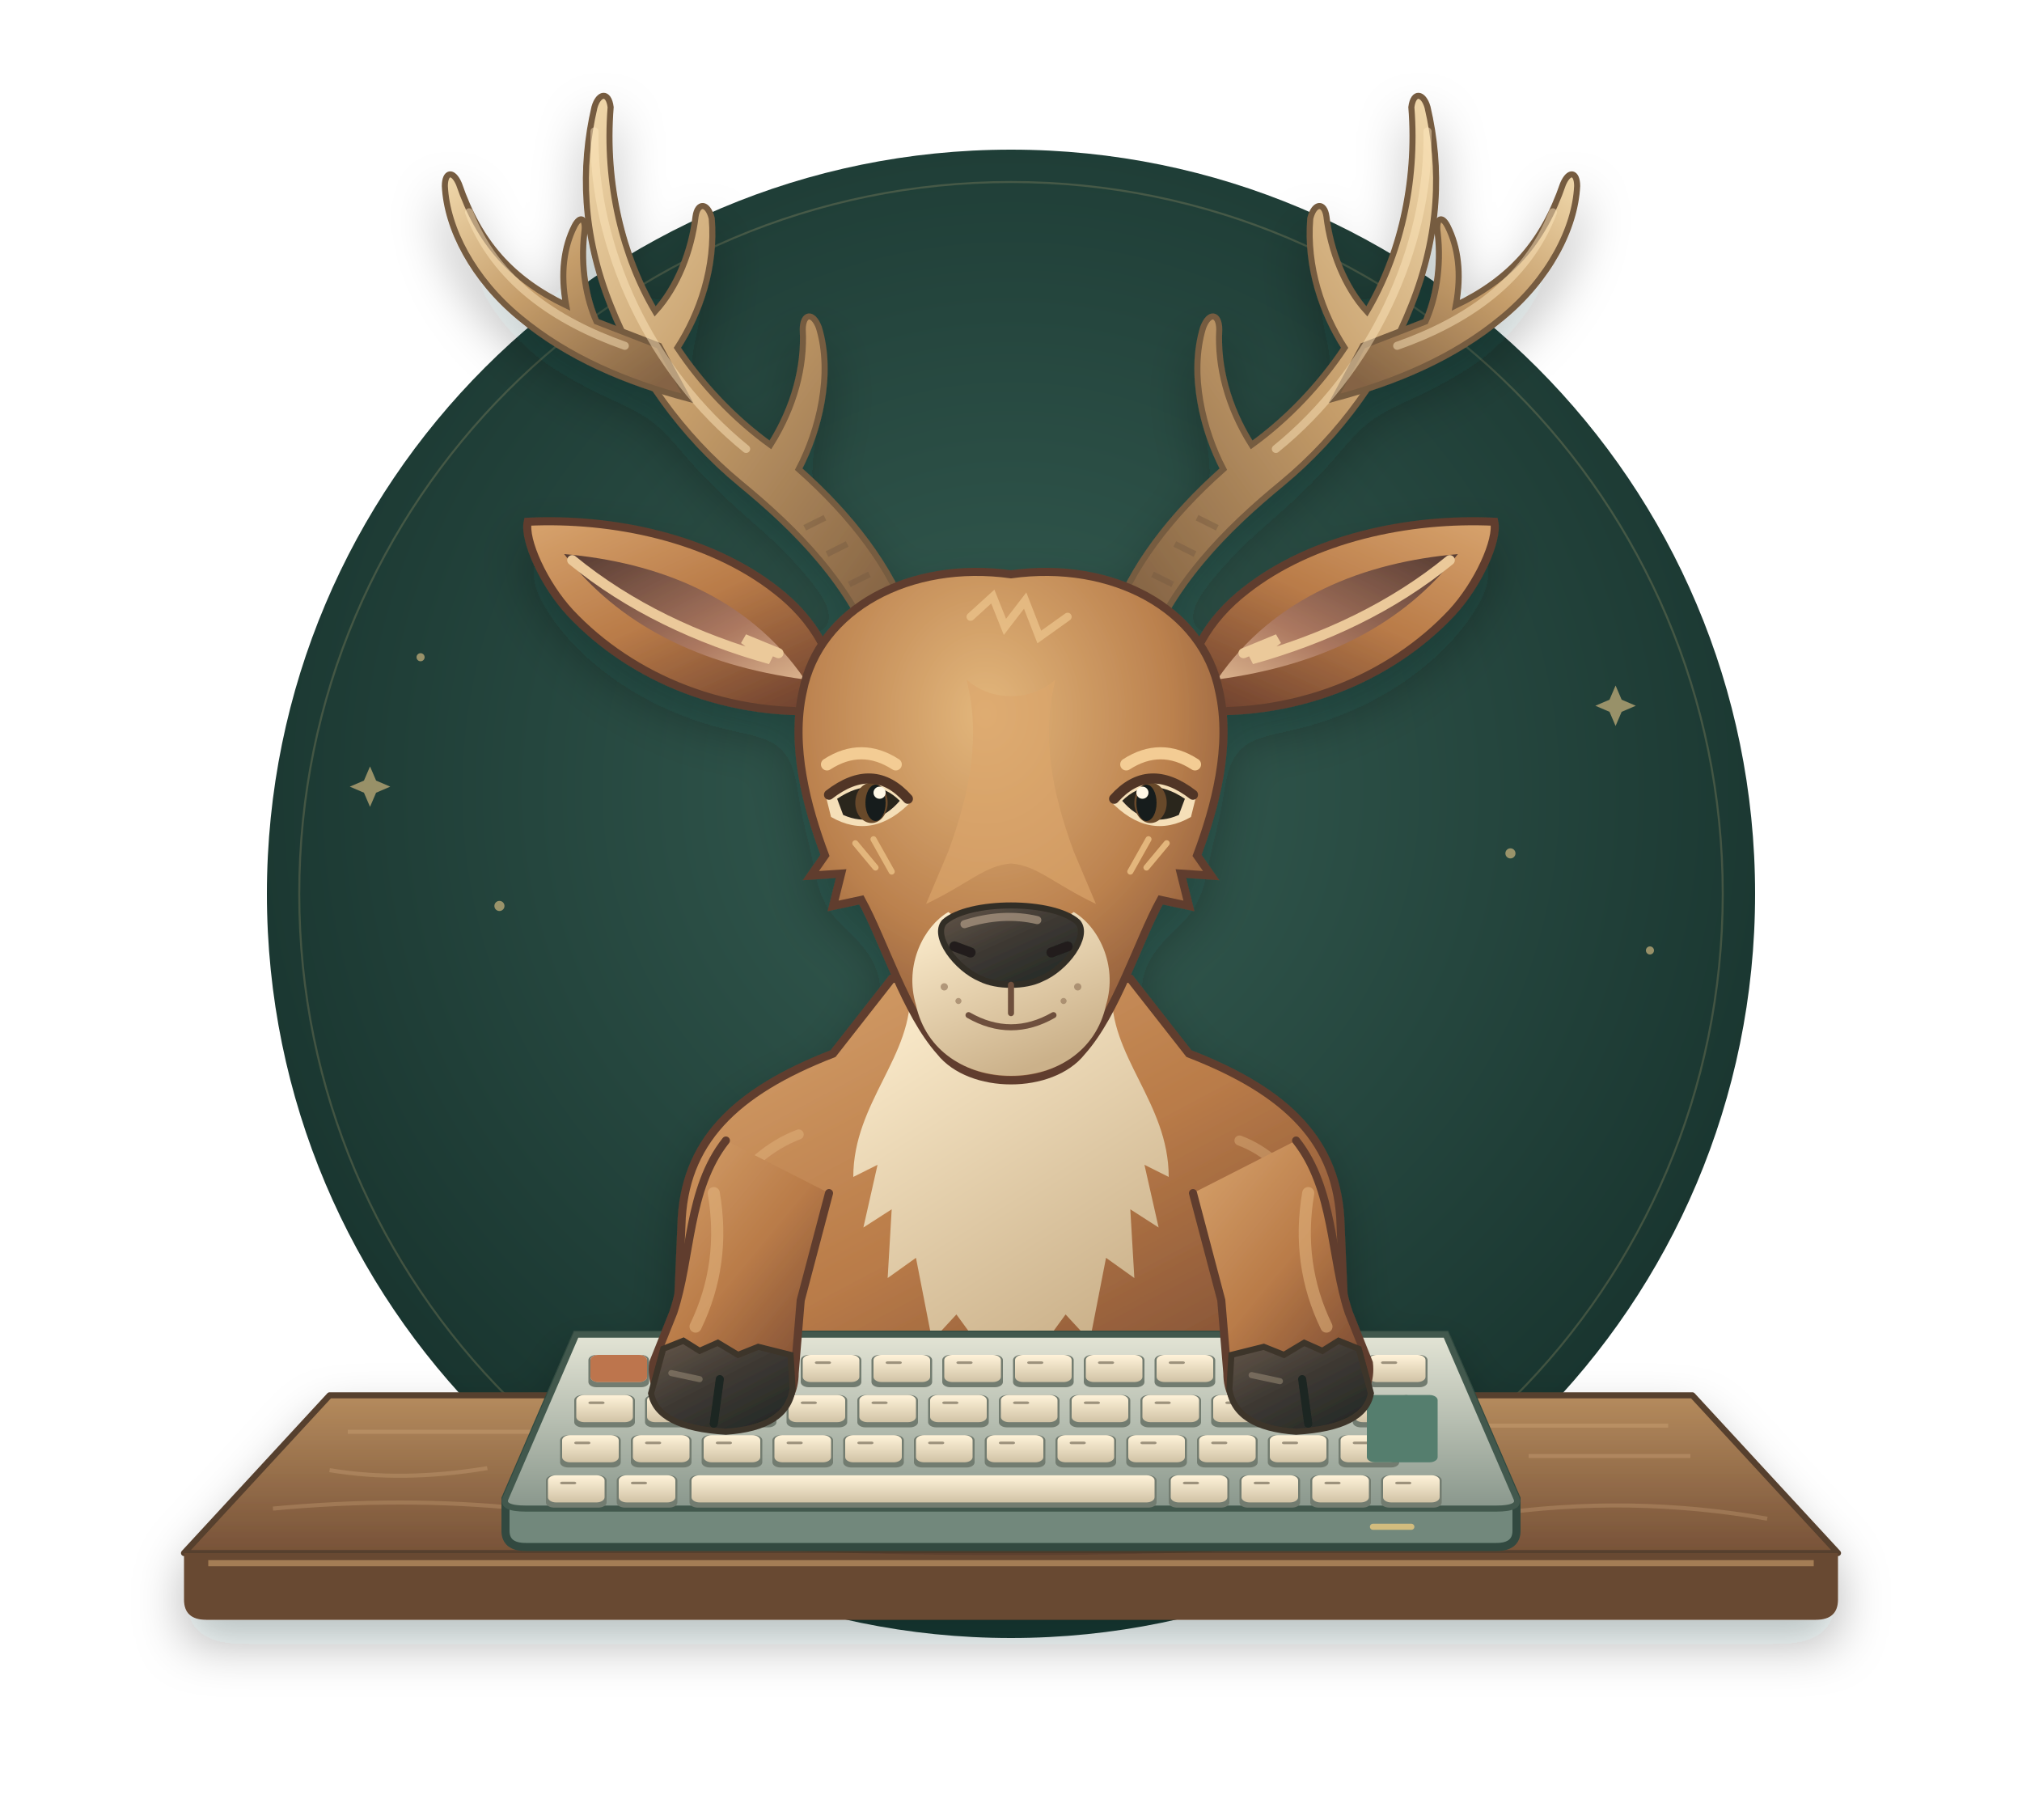
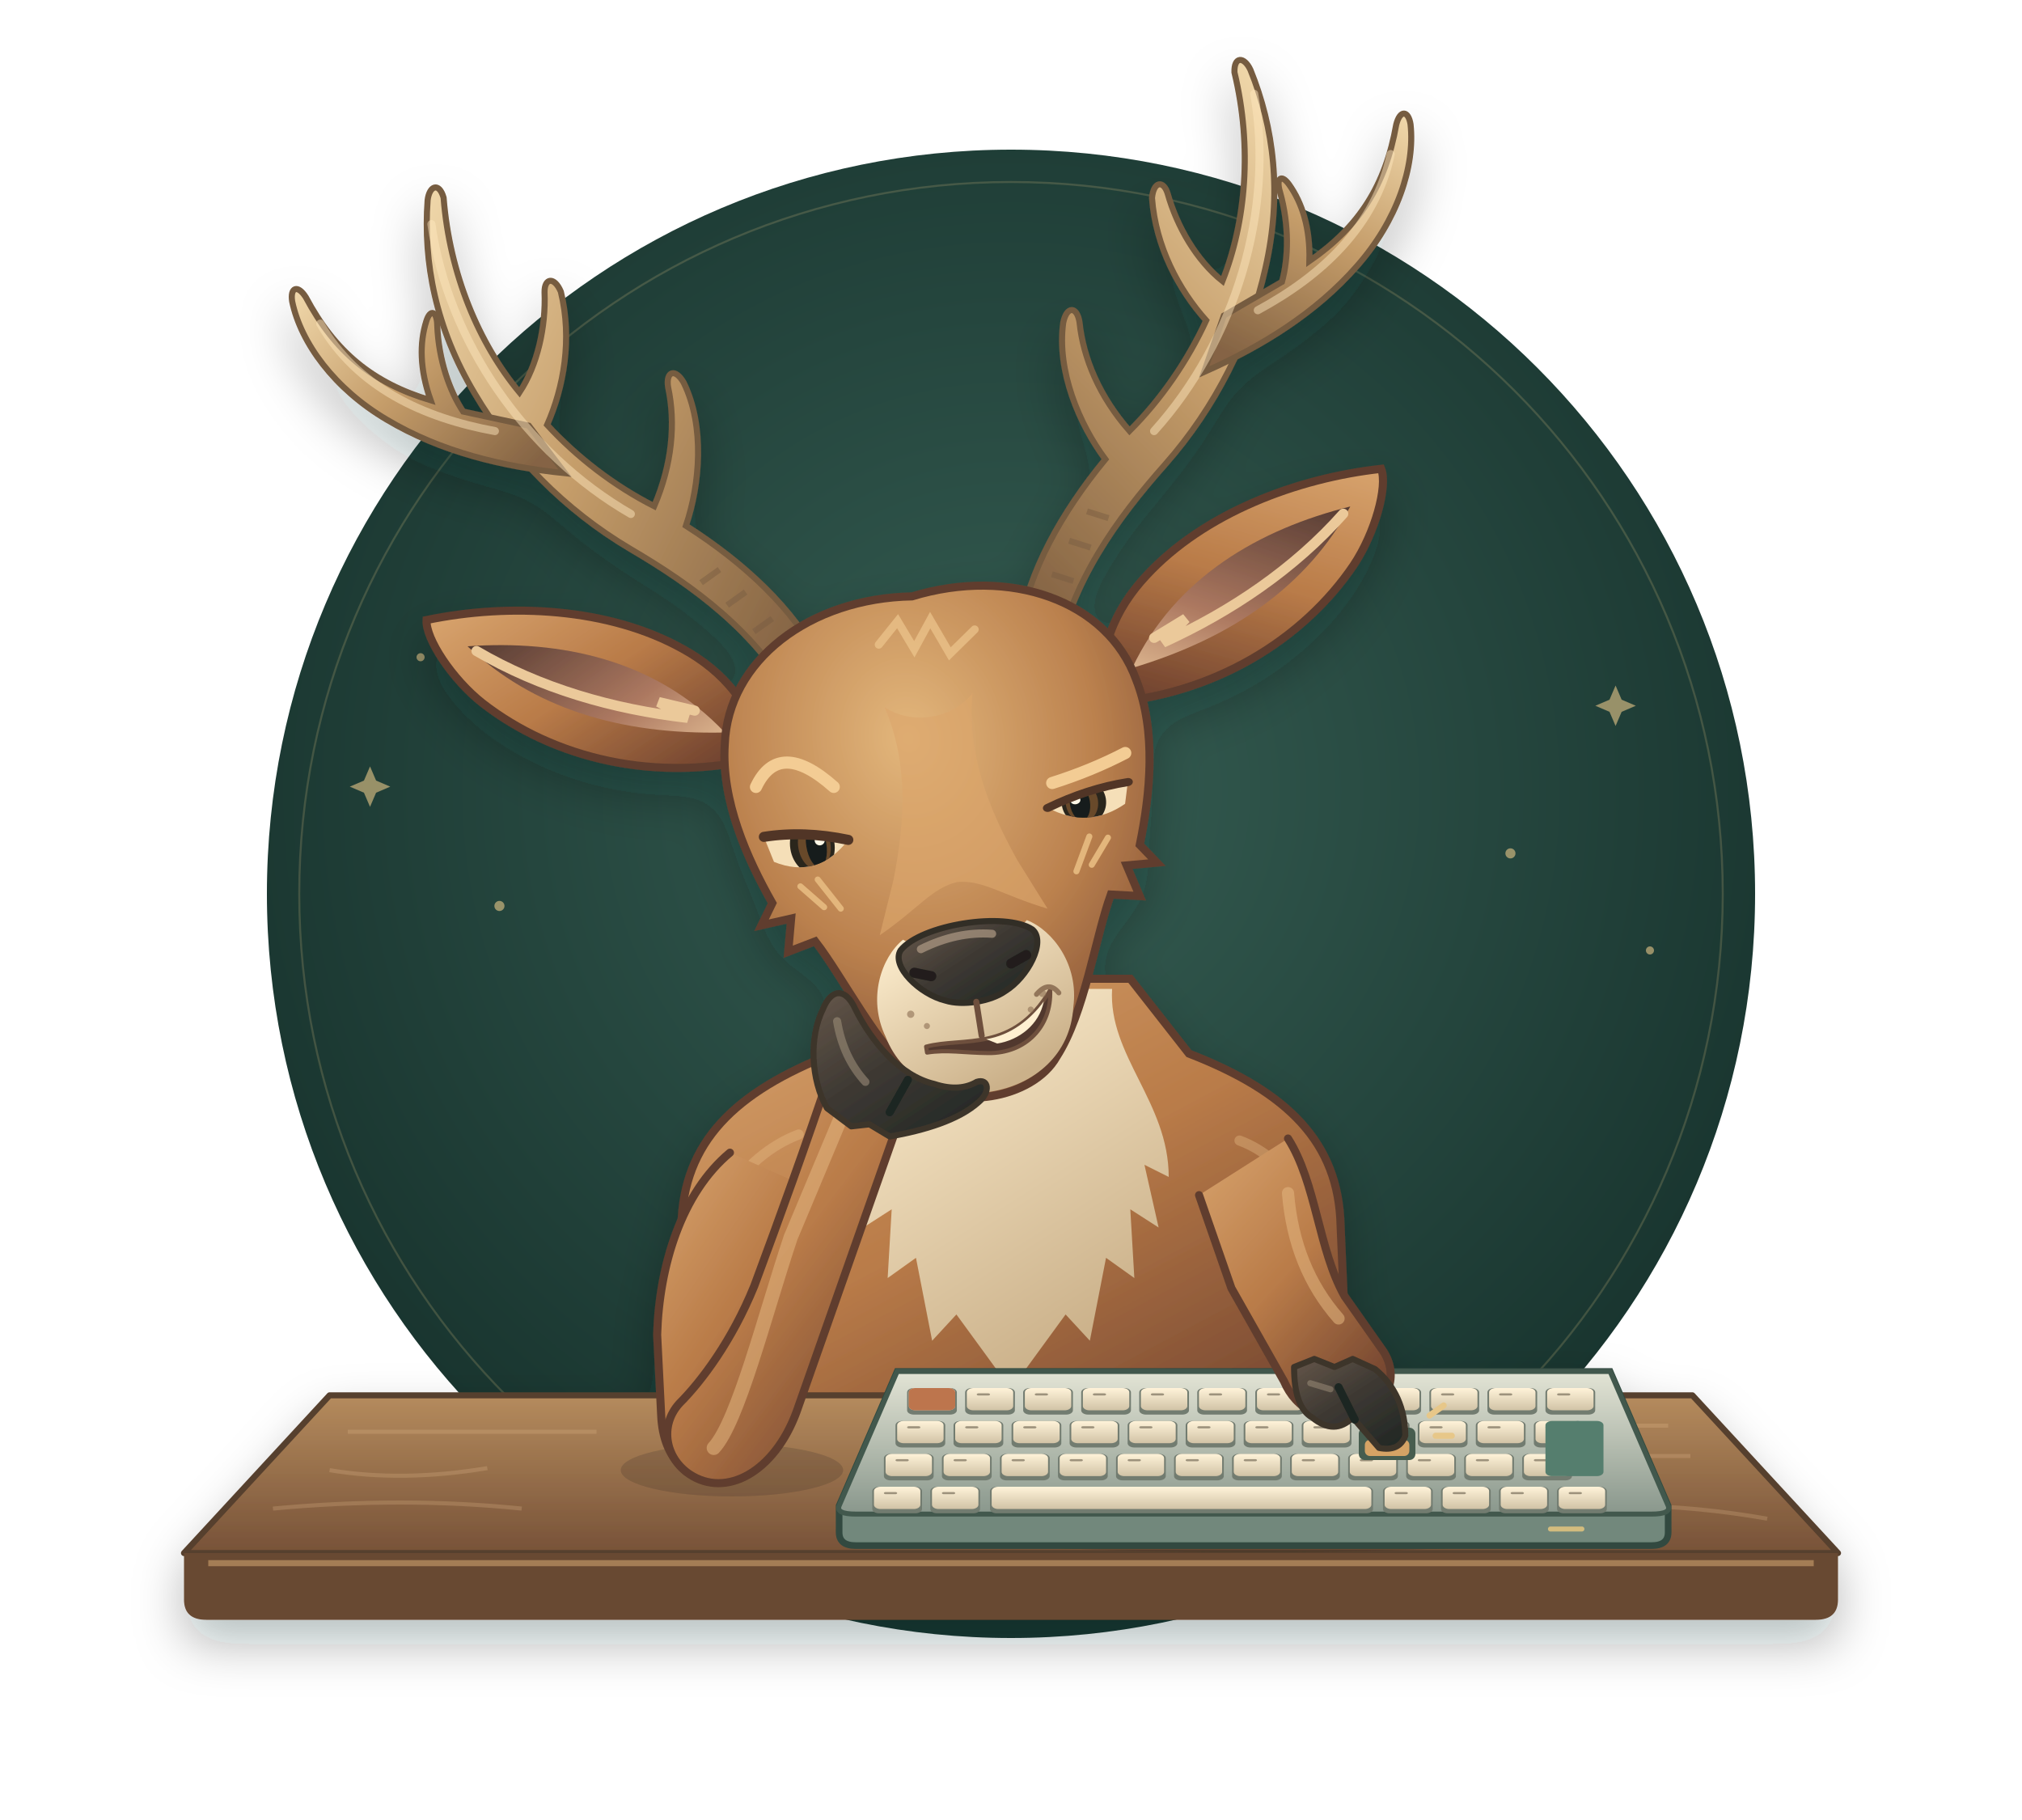
<svg xmlns="http://www.w3.org/2000/svg" width="1200" height="1080" viewBox="0 0 1000 900" role="img" aria-labelledby="title description">
  <defs>
    <radialGradient id="backdrop" cx="50%" cy="43%" r="65%">
      <stop stop-color="#365e53" />
      <stop offset="1" stop-color="#142e29" />
    </radialGradient>
    <linearGradient id="antler" x1="0" y1="0" x2=".8" y2="1">
      <stop stop-color="#f1d9ac" />
      <stop offset=".5" stop-color="#c49c69" />
      <stop offset="1" stop-color="#856444" />
    </linearGradient>
    <linearGradient id="coat" x1=".1" y1="0" x2=".85" y2="1">
      <stop stop-color="#d5a06a" />
      <stop offset=".48" stop-color="#b97b48" />
      <stop offset="1" stop-color="#71432f" />
    </linearGradient>
    <radialGradient id="face" cx="44%" cy="28%" r="80%">
      <stop stop-color="#e3b77c" />
      <stop offset=".55" stop-color="#bb814e" />
      <stop offset="1" stop-color="#774730" />
    </radialGradient>
    <linearGradient id="cream" x1="0" y1="0" x2=".5" y2="1">
      <stop stop-color="#fff0d1" />
      <stop offset="1" stop-color="#cbb18a" />
    </linearGradient>
    <linearGradient id="ear" x1="0" y1="0" x2="1" y2="1">
      <stop stop-color="#563b32" />
      <stop offset=".65" stop-color="#ac7860" />
      <stop offset="1" stop-color="#dab28c" />
    </linearGradient>
    <linearGradient id="hoof" x1="0" y1="0" x2=".8" y2="1">
      <stop stop-color="#65574a" />
      <stop offset=".5" stop-color="#3e3933" />
      <stop offset="1" stop-color="#242926" />
    </linearGradient>
    <linearGradient id="wood" x1="0" y1="0" x2="0" y2="1">
      <stop stop-color="#b58b5d" />
      <stop offset="1" stop-color="#775238" />
    </linearGradient>
    <linearGradient id="case" x1="0" y1="0" x2="0" y2="1">
      <stop stop-color="#e3e4d5" />
      <stop offset="1" stop-color="#89978c" />
    </linearGradient>
    <linearGradient id="key" x1="0" y1="0" x2="0" y2="1">
      <stop stop-color="#fff3d9" />
      <stop offset="1" stop-color="#d1c3a6" />
    </linearGradient>
    <filter id="shadow" x="-30%" y="-30%" width="160%" height="170%">
      <feDropShadow dx="0" dy="12" stdDeviation="12" flood-color="#061c17" flood-opacity=".28" />
    </filter>
    <g id="left-antler">
      <path d="M435 327C421 289 394 262 366 239C337 215 315 184 302 151C288 116 287 83 294 53C296 46 301 45 302 53C299 91 308 127 324 154C335 142 342 124 344 107C345 100 350 100 352 108C354 132 346 155 335 172C347 190 363 207 381 220C393 201 398 181 397 163C397 155 402 154 405 162C412 185 405 213 395 232C421 255 441 281 450 308Z" fill="url(#antler)" stroke="#765b40" stroke-width="3" />
      <path d="M340 197C310 189 281 177 257 157C234 138 221 113 220 92C220 85 224 84 227 91C237 120 253 138 280 151C277 135 279 122 284 112C287 106 290 108 289 115C287 132 290 148 295 159L326 171Z" fill="url(#antler)" stroke="#765b40" stroke-width="3" />
      <path d="M294 65C293 123 322 184 369 222M232 105C245 139 275 159 309 171" fill="none" stroke="#ffe9be" stroke-width="4" stroke-linecap="round" opacity=".48" />
      <path d="M398 261L408 256M409 274L419 269M420 289L430 284M427 303L439 298" fill="none" stroke="#765b40" stroke-width="3" opacity=".45" />
    </g>
    <g id="left-ear">
      <path d="M415 351C360 356 312 335 282 303C269 289 259 267 261 258C303 256 351 266 384 292C402 306 414 325 415 351Z" fill="url(#coat)" stroke="#603e2d" stroke-width="4" />
      <path d="M398 336C346 329 306 309 279 274C325 278 370 295 398 336Z" fill="url(#ear)" />
      <path d="M283 277C311 300 345 316 381 326L368 316L385 323" fill="none" stroke="#ebc99a" stroke-width="5" stroke-linecap="round" />
    </g>
+     <clipPath id="eye-opening">
+       <path d="M409 390Q429 390 450 398Q432 415 412 403Z" />
+     </clipPath>
    <g id="eye">
-       <path d="M408 392Q432 374 451 396Q432 416 411 404Z" fill="#f5dfb8" />
-       <path d="M414 395Q432 383 445 396Q433 410 417 403Z" fill="#2b251f" />
-       <ellipse cx="431" cy="397" rx="8" ry="10" fill="#68482c" />
-       <ellipse cx="433" cy="397" rx="5" ry="9" fill="#171e1b" />
-       <circle cx="435" cy="392" r="3" fill="#fff8e7" />
-       <path d="M410 393Q432 376 449 395" fill="none" stroke="#513626" stroke-width="5" stroke-linecap="round" />
-       <path d="M409 378Q426 367 443 378" fill="none" stroke="#f3cc94" stroke-width="6" stroke-linecap="round" />
+       <path d="M409 390Q429 390 450 398Q432 415 412 403Z" fill="#f5dfb8" />
+       <g clip-path="url(#eye-opening)">
+         <ellipse cx="432" cy="398" rx="11" ry="14" fill="#2b251f" />
+         <ellipse cx="433" cy="398" rx="8" ry="12" fill="#68482c" />
+         <ellipse cx="434" cy="398" rx="5" ry="11" fill="#171e1b" />
+         <circle cx="436" cy="396" r="2.5" fill="#fff8e7" />
+       </g>
+       <path d="M409 390Q429 390 450 398" fill="none" stroke="#513626" stroke-width="5" stroke-linecap="round" />
    </g>
    <g id="keycap">
      <rect width="30" height="25" rx="4" fill="#727b70" />
      <rect x="1" y="0" width="28" height="21" rx="4" fill="url(#key)" />
      <path d="M8 6H14" stroke="#9d927c" stroke-width="2" stroke-linecap="round" />
    </g>
    <g id="keyrow">
      <use href="#keycap" />
      <use href="#keycap" x="35" />
      <use href="#keycap" x="70" />
      <use href="#keycap" x="105" />
      <use href="#keycap" x="140" />
      <use href="#keycap" x="175" />
      <use href="#keycap" x="210" />
      <use href="#keycap" x="245" />
      <use href="#keycap" x="280" />
      <use href="#keycap" x="315" />
      <use href="#keycap" x="350" />
      <use href="#keycap" x="385" />
    </g>
  </defs>
  <circle cx="500" cy="442" r="368" fill="url(#backdrop)" />
  <circle cx="500" cy="442" r="352" fill="none" stroke="#cfb77d" stroke-opacity=".22" />
  <g fill="#d8bd83" opacity=".65">
    <path d="M183 379L186 386L193 389L186 392L183 399L180 392L173 389L180 386Z" />
    <path d="M799 339L802 346L809 349L802 352L799 359L796 352L789 349L796 346Z" />
    <circle cx="247" cy="448" r="2.5" />
    <circle cx="747" cy="422" r="2.5" />
    <circle cx="208" cy="325" r="2" />
    <circle cx="816" cy="470" r="2" />
  </g>
  <g filter="url(#shadow)">
-     <use href="#left-antler" />
-     <use href="#left-antler" transform="translate(1000 0) scale(-1 1)" />
    <path d="M332 722L337 606C338 565 363 540 412 521L441 484H559L588 521C637 540 662 565 663 606L668 722Z" fill="url(#coat)" stroke="#603e2d" stroke-width="4" />
    <path d="M450 489C452 522 422 545 422 582L434 576L427 607L441 598L439 632L453 622L461 663L473 650L500 687L527 650L539 663L547 622L561 632L559 598L573 607L566 576L578 582C578 545 548 522 550 489Z" fill="url(#cream)" />
    <path d="M358 592Q374 569 395 561M647 594Q632 571 613 564" fill="none" stroke="#ecc28b" stroke-width="5" stroke-linecap="round" opacity=".35" />
-     <use href="#left-ear" />
-     <use href="#left-ear" transform="translate(1000 0) scale(-1 1)" />
-     <path d="M500 284C450 277 405 301 397 342C391 369 399 399 408 423L401 433L416 432L412 448L426 445C437 465 448 501 465 520C480 539 520 539 535 520C552 501 563 465 574 445L588 448L584 432L599 433L592 423C601 399 609 369 603 342C595 301 550 277 500 284Z" fill="url(#face)" stroke="#603e2d" stroke-width="4" />
-     <path d="M480 305L491 295L497 310L507 297L514 315L528 305" fill="none" stroke="#f0c990" stroke-width="4" stroke-linecap="round" opacity=".65" />
-     <path d="M478 336C485 364 480 391 469 421L458 447C479 437 487 428 500 427C513 428 521 437 542 447L531 421C520 391 515 364 522 336C510 347 490 347 478 336Z" fill="#dca66c" opacity=".65" />
-     <use href="#eye" />
-     <use href="#eye" transform="translate(1000 0) scale(-1 1)" />
-     <path d="M423 417L433 429M432 415L441 431M577 417L567 429M568 415L559 431" stroke="#e3b67b" stroke-width="3" stroke-linecap="round" />
-     <path d="M469 451C457 458 447 477 453 497C458 520 478 532 500 532C522 532 542 520 547 497C553 477 543 458 531 451C519 461 481 461 469 451Z" fill="url(#cream)" />
-     <path d="M467 456C479 445 521 445 533 456C539 463 527 479 515 484C507 488 493 488 485 484C473 479 461 463 467 456Z" fill="url(#hoof)" stroke="#332d26" stroke-width="3" />
-     <path d="M477 457Q496 451 513 455" fill="none" stroke="#b7a18b" stroke-width="4" stroke-linecap="round" opacity=".65" />
-     <path d="M472 468L480 471M528 468L520 471" fill="none" stroke="#201f1c" stroke-width="5" stroke-linecap="round" />
-     <path d="M500 487V501M479 502Q500 514 521 502" fill="none" stroke="#6e503c" stroke-width="3" stroke-linecap="round" />
-     <g fill="#93765a" opacity=".65">
-       <circle cx="467" cy="488" r="1.8" />
-       <circle cx="474" cy="495" r="1.5" />
-       <circle cx="533" cy="488" r="1.8" />
-       <circle cx="526" cy="495" r="1.5" />
+     <g transform="translate(-12 8) rotate(-9 500 520)">
+       <use href="#left-antler" />
+       <use href="#left-antler" transform="translate(1000 0) scale(-1 1)" />
+       <use href="#left-ear" />
+       <use href="#left-ear" transform="translate(1000 0) scale(-1 1)" />
+       <path d="M500 284C450 277 405 301 397 342C391 369 399 399 408 423L401 433L416 432L412 448L426 445C437 465 448 501 465 520C480 539 520 539 535 520C552 501 563 465 574 445L588 448L584 432L599 433L592 423C601 399 609 369 603 342C595 301 550 277 500 284Z" fill="url(#face)" stroke="#603e2d" stroke-width="4" />
+       <path d="M480 305L491 295L497 310L507 297L514 315L528 305" fill="none" stroke="#f0c990" stroke-width="4" stroke-linecap="round" opacity=".65" />
+       <path d="M478 336C485 364 480 391 469 421L458 447C479 437 487 428 500 427C513 428 521 437 542 447L531 421C520 391 515 364 522 336C510 347 490 347 478 336Z" fill="#dca66c" opacity=".65" />
+       <use href="#eye" />
+       <use href="#eye" transform="translate(1000 79.4) scale(-1 .8)" />
+       <path d="M409 365Q424 343 447 371M554 386Q574 383 592 377" fill="none" stroke="#f3cc94" stroke-width="6" stroke-linecap="round" />
+       <path d="M423 417L433 429M432 415L441 431M577 417L567 429M568 415L559 431" stroke="#e3b67b" stroke-width="3" stroke-linecap="round" />
+       <path d="M469 451C457 458 447 477 453 497C458 520 478 532 500 532C522 532 542 520 547 497C553 477 543 458 531 451C519 461 481 461 469 451Z" fill="url(#cream)" />
+       <path d="M467 456C479 445 521 445 533 456C539 463 527 479 515 484C507 488 493 488 485 484C473 479 461 463 467 456Z" fill="url(#hoof)" stroke="#332d26" stroke-width="3" />
+       <path d="M477 457Q496 451 513 455" fill="none" stroke="#b7a18b" stroke-width="4" stroke-linecap="round" opacity=".65" />
+       <path d="M472 468L480 471M528 468L520 471" fill="none" stroke="#201f1c" stroke-width="5" stroke-linecap="round" />
+       <path d="M500 487V504" fill="none" stroke="#6e503c" stroke-width="3" stroke-linecap="round" />
+       <path d="M472 505C491 503 514 515 537 487C535 505 520 516 502 513C490 511 482 508 472 508Z" fill="#51392e" stroke="#6e503c" stroke-width="2" stroke-linejoin="round" />
+       <path d="M502 506C514 506 525 500 533 492C529 503 518 509 507 509Z" fill="#fff0d1" />
+       <path d="M530 488Q537 482 541 489" fill="none" stroke="#93765a" stroke-width="2.5" stroke-linecap="round" />
+       <g fill="#93765a" opacity=".65">
+         <circle cx="467" cy="488" r="1.8" />
+         <circle cx="474" cy="495" r="1.5" />
+         <circle cx="533" cy="488" r="1.8" />
+         <circle cx="526" cy="495" r="1.5" />
+       </g>
    </g>
    <path d="M163 690H837L909 768H91Z" fill="url(#wood)" stroke="#563f2d" stroke-width="3" stroke-linejoin="round" />
    <path d="M91 768H909V791Q909 801 898 801H102Q91 801 91 791Z" fill="#684832" />
    <path d="M103 773H897" stroke="#d6aa70" stroke-width="3" opacity=".55" />
    <g fill="none" stroke="#edc692" stroke-width="2" opacity=".22">
      <path d="M172 708H295M714 705H825M135 746Q199 740 258 746M737 749Q806 739 874 751" />
      <path d="M163 727Q199 733 241 726M756 720H836" />
    </g>
-     <ellipse cx="500" cy="749" rx="247" ry="20" fill="#392f25" opacity=".28" />
-     <path d="M285 660H715L750 741V757Q750 765 740 765H260Q250 765 250 757V741Z" fill="#72887c" stroke="#304a40" stroke-width="4" />
-     <path d="M285 660H715L750 741Q752 746 740 746H260Q248 746 250 741Z" fill="url(#case)" stroke="#42594d" stroke-width="3" />
-     <g transform="translate(291 670) scale(1 .64)">
-       <use href="#keyrow" />
-       <use href="#keyrow" x="-7" y="31" />
-       <use href="#keyrow" x="-14" y="62" />
-       <use href="#keycap" x="-21" y="93" />
-       <use href="#keycap" x="14" y="93" />
-       <rect x="50" y="93" width="231" height="25" rx="4" fill="#727b70" />
-       <rect x="51" y="93" width="229" height="21" rx="4" fill="url(#key)" />
-       <use href="#keycap" x="287" y="93" />
-       <use href="#keycap" x="322" y="93" />
-       <use href="#keycap" x="357" y="93" />
-       <use href="#keycap" x="392" y="93" />
-       <rect x="1" y="0" width="28" height="21" rx="4" fill="#bd744e" />
-       <rect x="385" y="31" width="35" height="52" rx="4" fill="#557e6e" />
+     <ellipse cx="362" cy="727" rx="55" ry="13" fill="#392f25" opacity=".22" />
+     <g transform="translate(210 137) scale(.82)">
+       <ellipse cx="500" cy="749" rx="247" ry="20" fill="#392f25" opacity=".28" />
+       <path d="M285 660H715L750 741V757Q750 765 740 765H260Q250 765 250 757V741Z" fill="#72887c" stroke="#304a40" stroke-width="4" />
+       <path d="M285 660H715L750 741Q752 746 740 746H260Q248 746 250 741Z" fill="url(#case)" stroke="#42594d" stroke-width="3" />
+       <g transform="translate(291 670) scale(1 .64)">
+         <use href="#keyrow" />
+         <use href="#keyrow" x="-7" y="31" />
+         <use href="#keyrow" x="-14" y="62" />
+         <use href="#keycap" x="-21" y="93" />
+         <use href="#keycap" x="14" y="93" />
+         <rect x="50" y="93" width="231" height="25" rx="4" fill="#727b70" />
+         <rect x="51" y="93" width="229" height="21" rx="4" fill="url(#key)" />
+         <use href="#keycap" x="287" y="93" />
+         <use href="#keycap" x="322" y="93" />
+         <use href="#keycap" x="357" y="93" />
+         <use href="#keycap" x="392" y="93" />
+         <rect x="1" y="0" width="28" height="21" rx="4" fill="#bd744e" />
+         <rect x="385" y="31" width="35" height="52" rx="4" fill="#557e6e" />
+       </g>
+       <path d="M679 755H698" stroke="#d2bc7e" stroke-width="3" stroke-linecap="round" />
    </g>
-     <path d="M679 755H698" stroke="#d2bc7e" stroke-width="3" stroke-linecap="round" />
-     <path d="M359 564C340 588 342 622 333 649L323 674C321 691 335 702 356 704C379 706 393 696 393 679L396 643L410 590" fill="url(#coat)" stroke="#603e2d" stroke-width="4" stroke-linecap="round" />
-     <path d="M641 564C660 588 658 622 667 649L677 674C679 691 665 702 644 704C621 706 607 696 607 679L604 643L590 590" fill="url(#coat)" stroke="#603e2d" stroke-width="4" stroke-linecap="round" />
-     <path d="M353 590Q359 625 344 656M647 590Q641 625 656 656" fill="none" stroke="#e4b780" stroke-width="6" stroke-linecap="round" opacity=".55" />
-     <path d="M328 667L338 663L346 668L355 664L365 670L375 666L391 670L392 687Q389 706 359 708Q325 706 322 689Z" fill="url(#hoof)" stroke="#3e342a" stroke-width="3" />
-     <path d="M672 667L662 663L654 668L645 664L635 670L625 666L609 670L608 687Q611 706 641 708Q675 706 678 689Z" fill="url(#hoof)" stroke="#3e342a" stroke-width="3" />
-     <path d="M356 682L353 704M644 682L647 704" stroke="#1c2521" stroke-width="4" stroke-linecap="round" />
-     <path d="M332 679L346 682M619 680L633 683" stroke="#a0927c" stroke-width="3" stroke-linecap="round" opacity=".5" />
+     <path d="M361 570C337 590 326 626 325 660L327 700C328 722 341 733 356 731C376 729 385 712 383 690L384 638C385 619 394 602 406 590" fill="url(#coat)" stroke="#603e2d" stroke-width="4" stroke-linecap="round" />
+     <path d="M410 532C399 565 386 601 373 636C362 663 347 683 336 694C326 705 329 721 341 729C359 741 383 728 394 698L445 553" fill="url(#coat)" stroke="#603e2d" stroke-width="4" stroke-linecap="round" stroke-linejoin="round" />
+     <path d="M353 716C365 703 378 651 391 612L417 550" fill="none" stroke="#e4b780" stroke-width="7" stroke-linecap="round" opacity=".55" />
+     <path d="M409 548C401 534 400 513 407 499C411 489 418 488 423 499C431 515 445 532 462 536C471 539 478 538 483 535C489 533 490 540 484 545C474 554 457 559 440 562L430 556L421 557Z" fill="url(#hoof)" stroke="#3e342a" stroke-width="3" stroke-linejoin="round" />
+     <path d="M414 505Q417 523 428 535" fill="none" stroke="#a0927c" stroke-width="4" stroke-linecap="round" opacity=".55" />
+     <path d="M449 534L440 550" stroke="#1c2521" stroke-width="4" stroke-linecap="round" />
+     <rect x="672" y="706" width="28" height="16" rx="3" fill="#465d50" />
+     <rect x="675" y="712" width="22" height="8" rx="2.5" fill="#d5a365" />
+     <path d="M637 563C651 585 652 618 665 641L684 668C692 680 687 695 672 699C654 704 641 697 635 683L609 637L593 591" fill="url(#coat)" stroke="#603e2d" stroke-width="4" stroke-linecap="round" />
+     <path d="M637 590Q640 627 662 652" fill="none" stroke="#e4b780" stroke-width="6" stroke-linecap="round" opacity=".55" />
+     <path d="M640 676L650 672L660 676L669 672L680 677C690 685 695 697 695 710Q692 718 682 716L669 701Q660 710 649 701Q640 696 640 676Z" fill="url(#hoof)" stroke="#3e342a" stroke-width="3" stroke-linejoin="round" />
+     <path d="M662 686L670 702" stroke="#1c2521" stroke-width="4" stroke-linecap="round" />
+     <path d="M648 684L658 687" stroke="#a0927c" stroke-width="3" stroke-linecap="round" opacity=".5" />
+     <path d="M707 700L714 695M710 710H718" stroke="#e7c789" stroke-width="3" stroke-linecap="round" />
  </g>
</svg>
